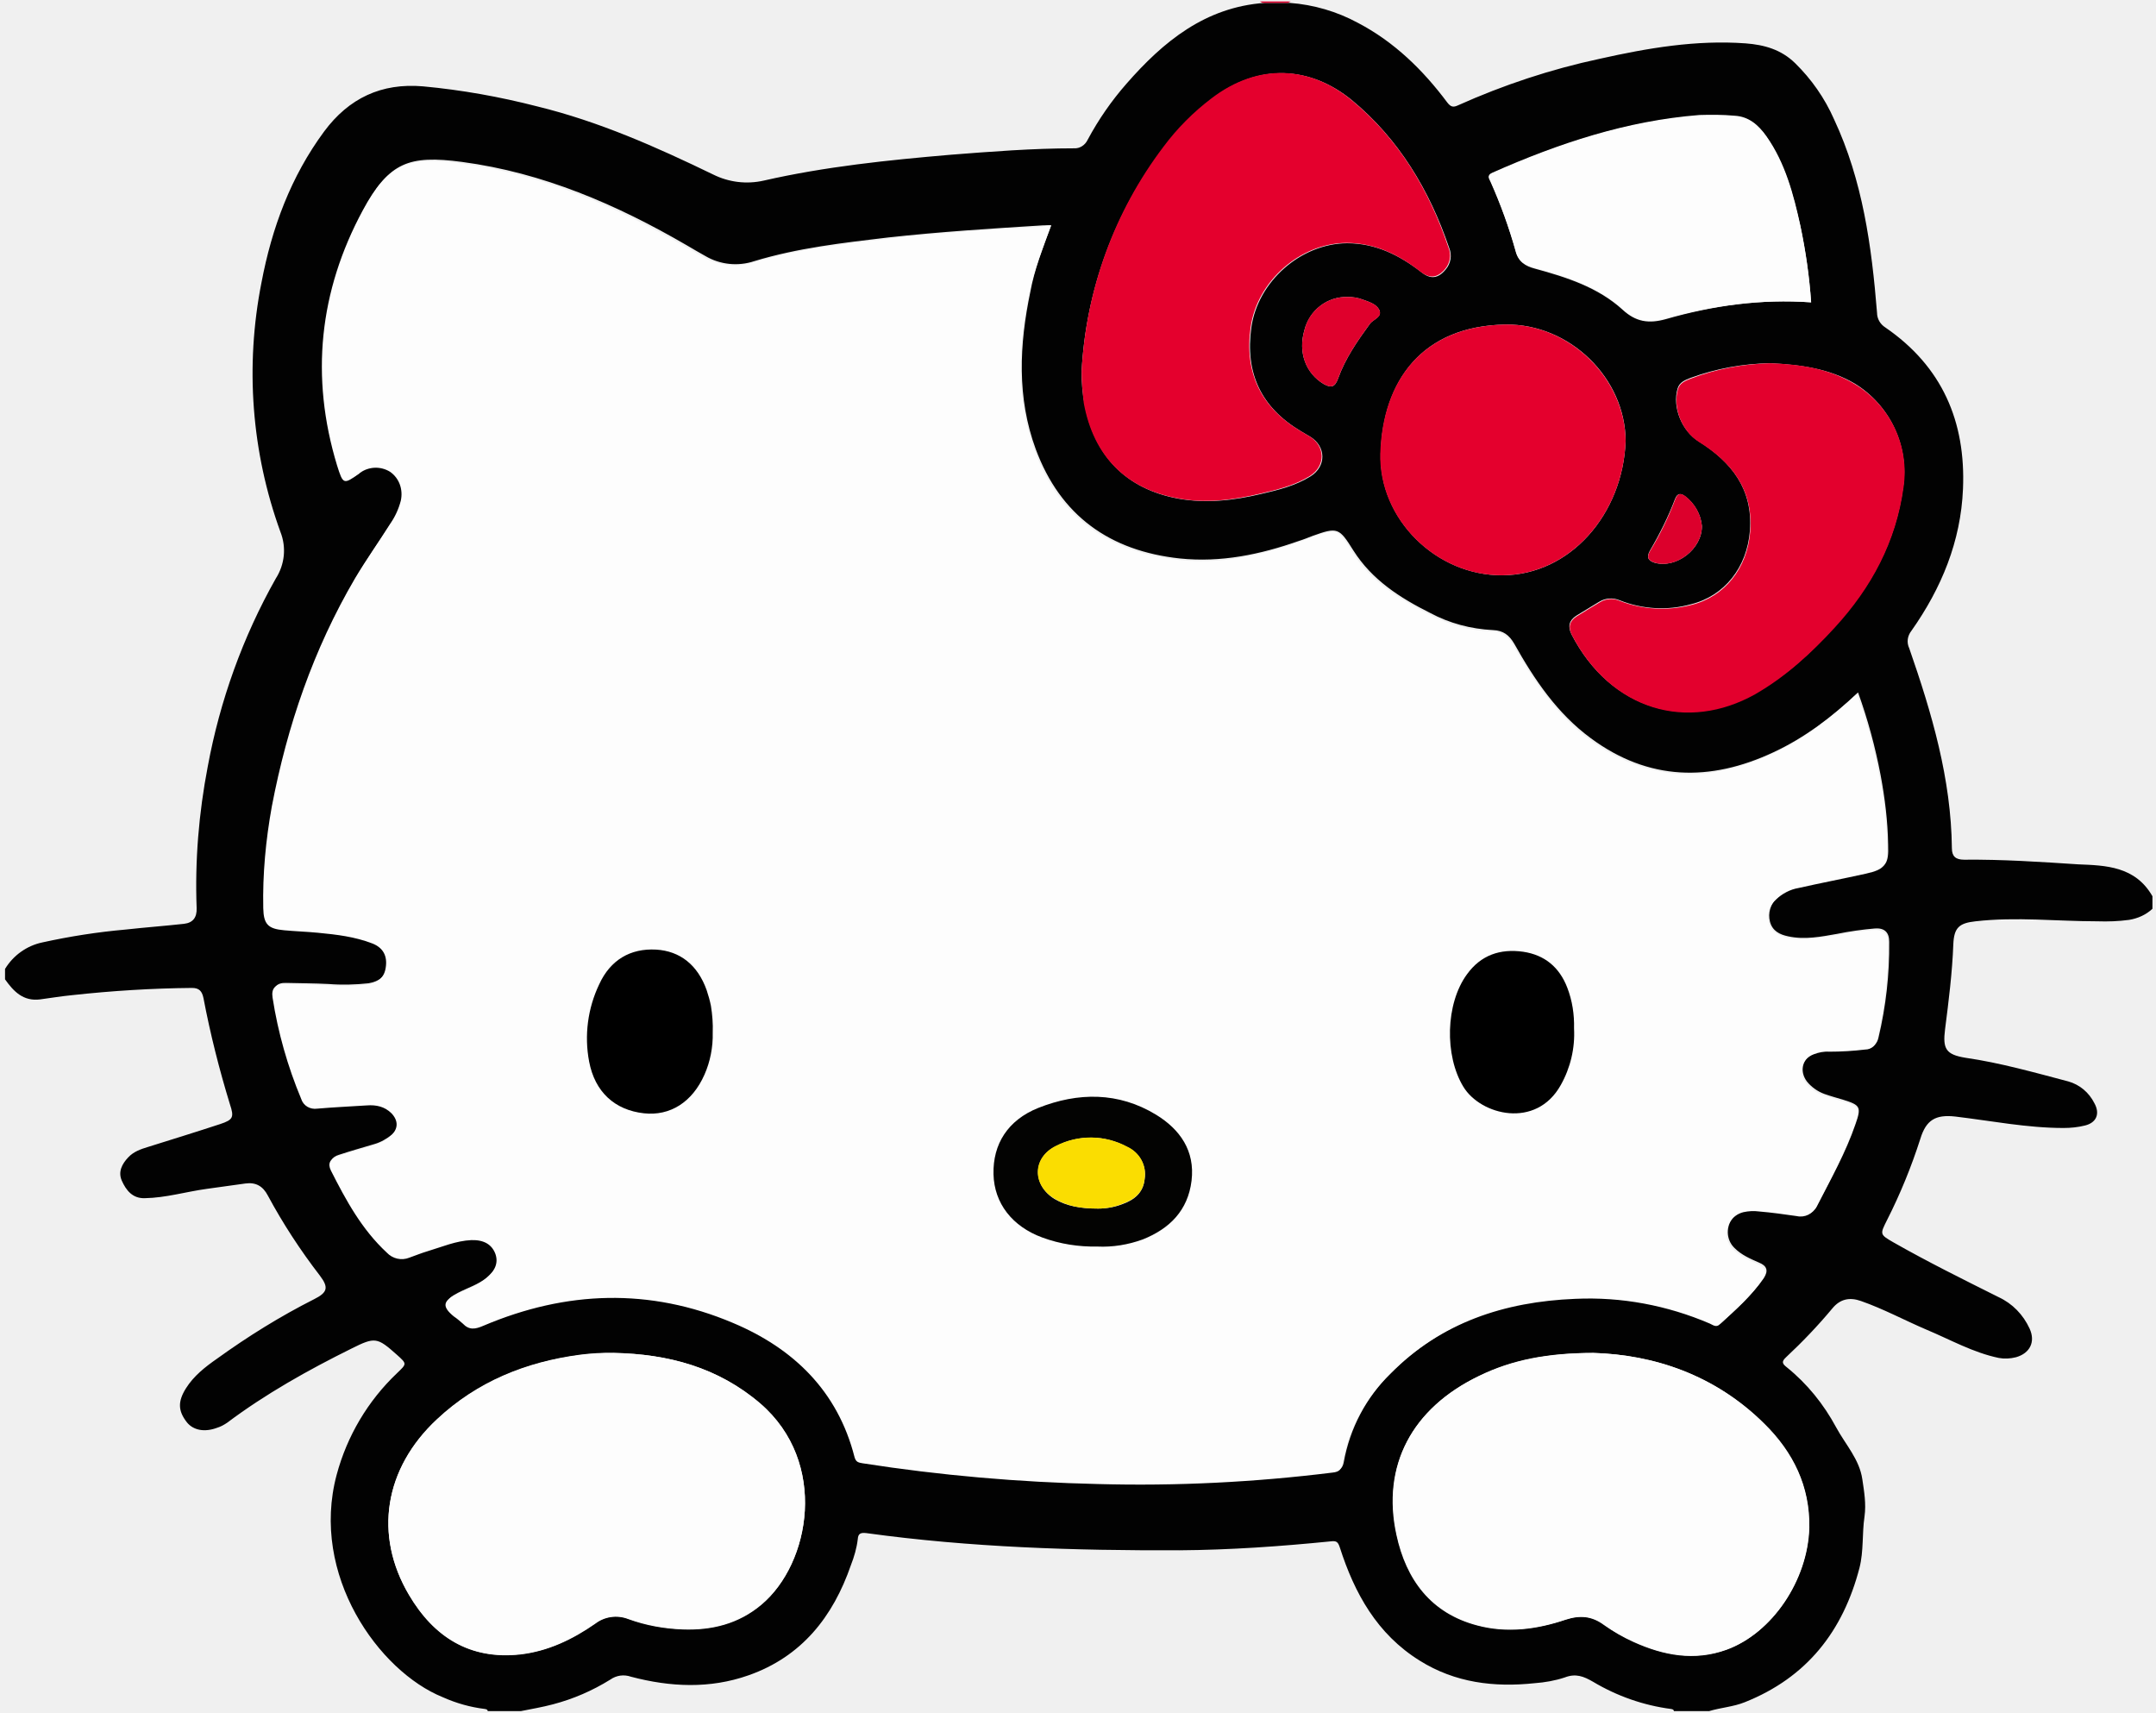
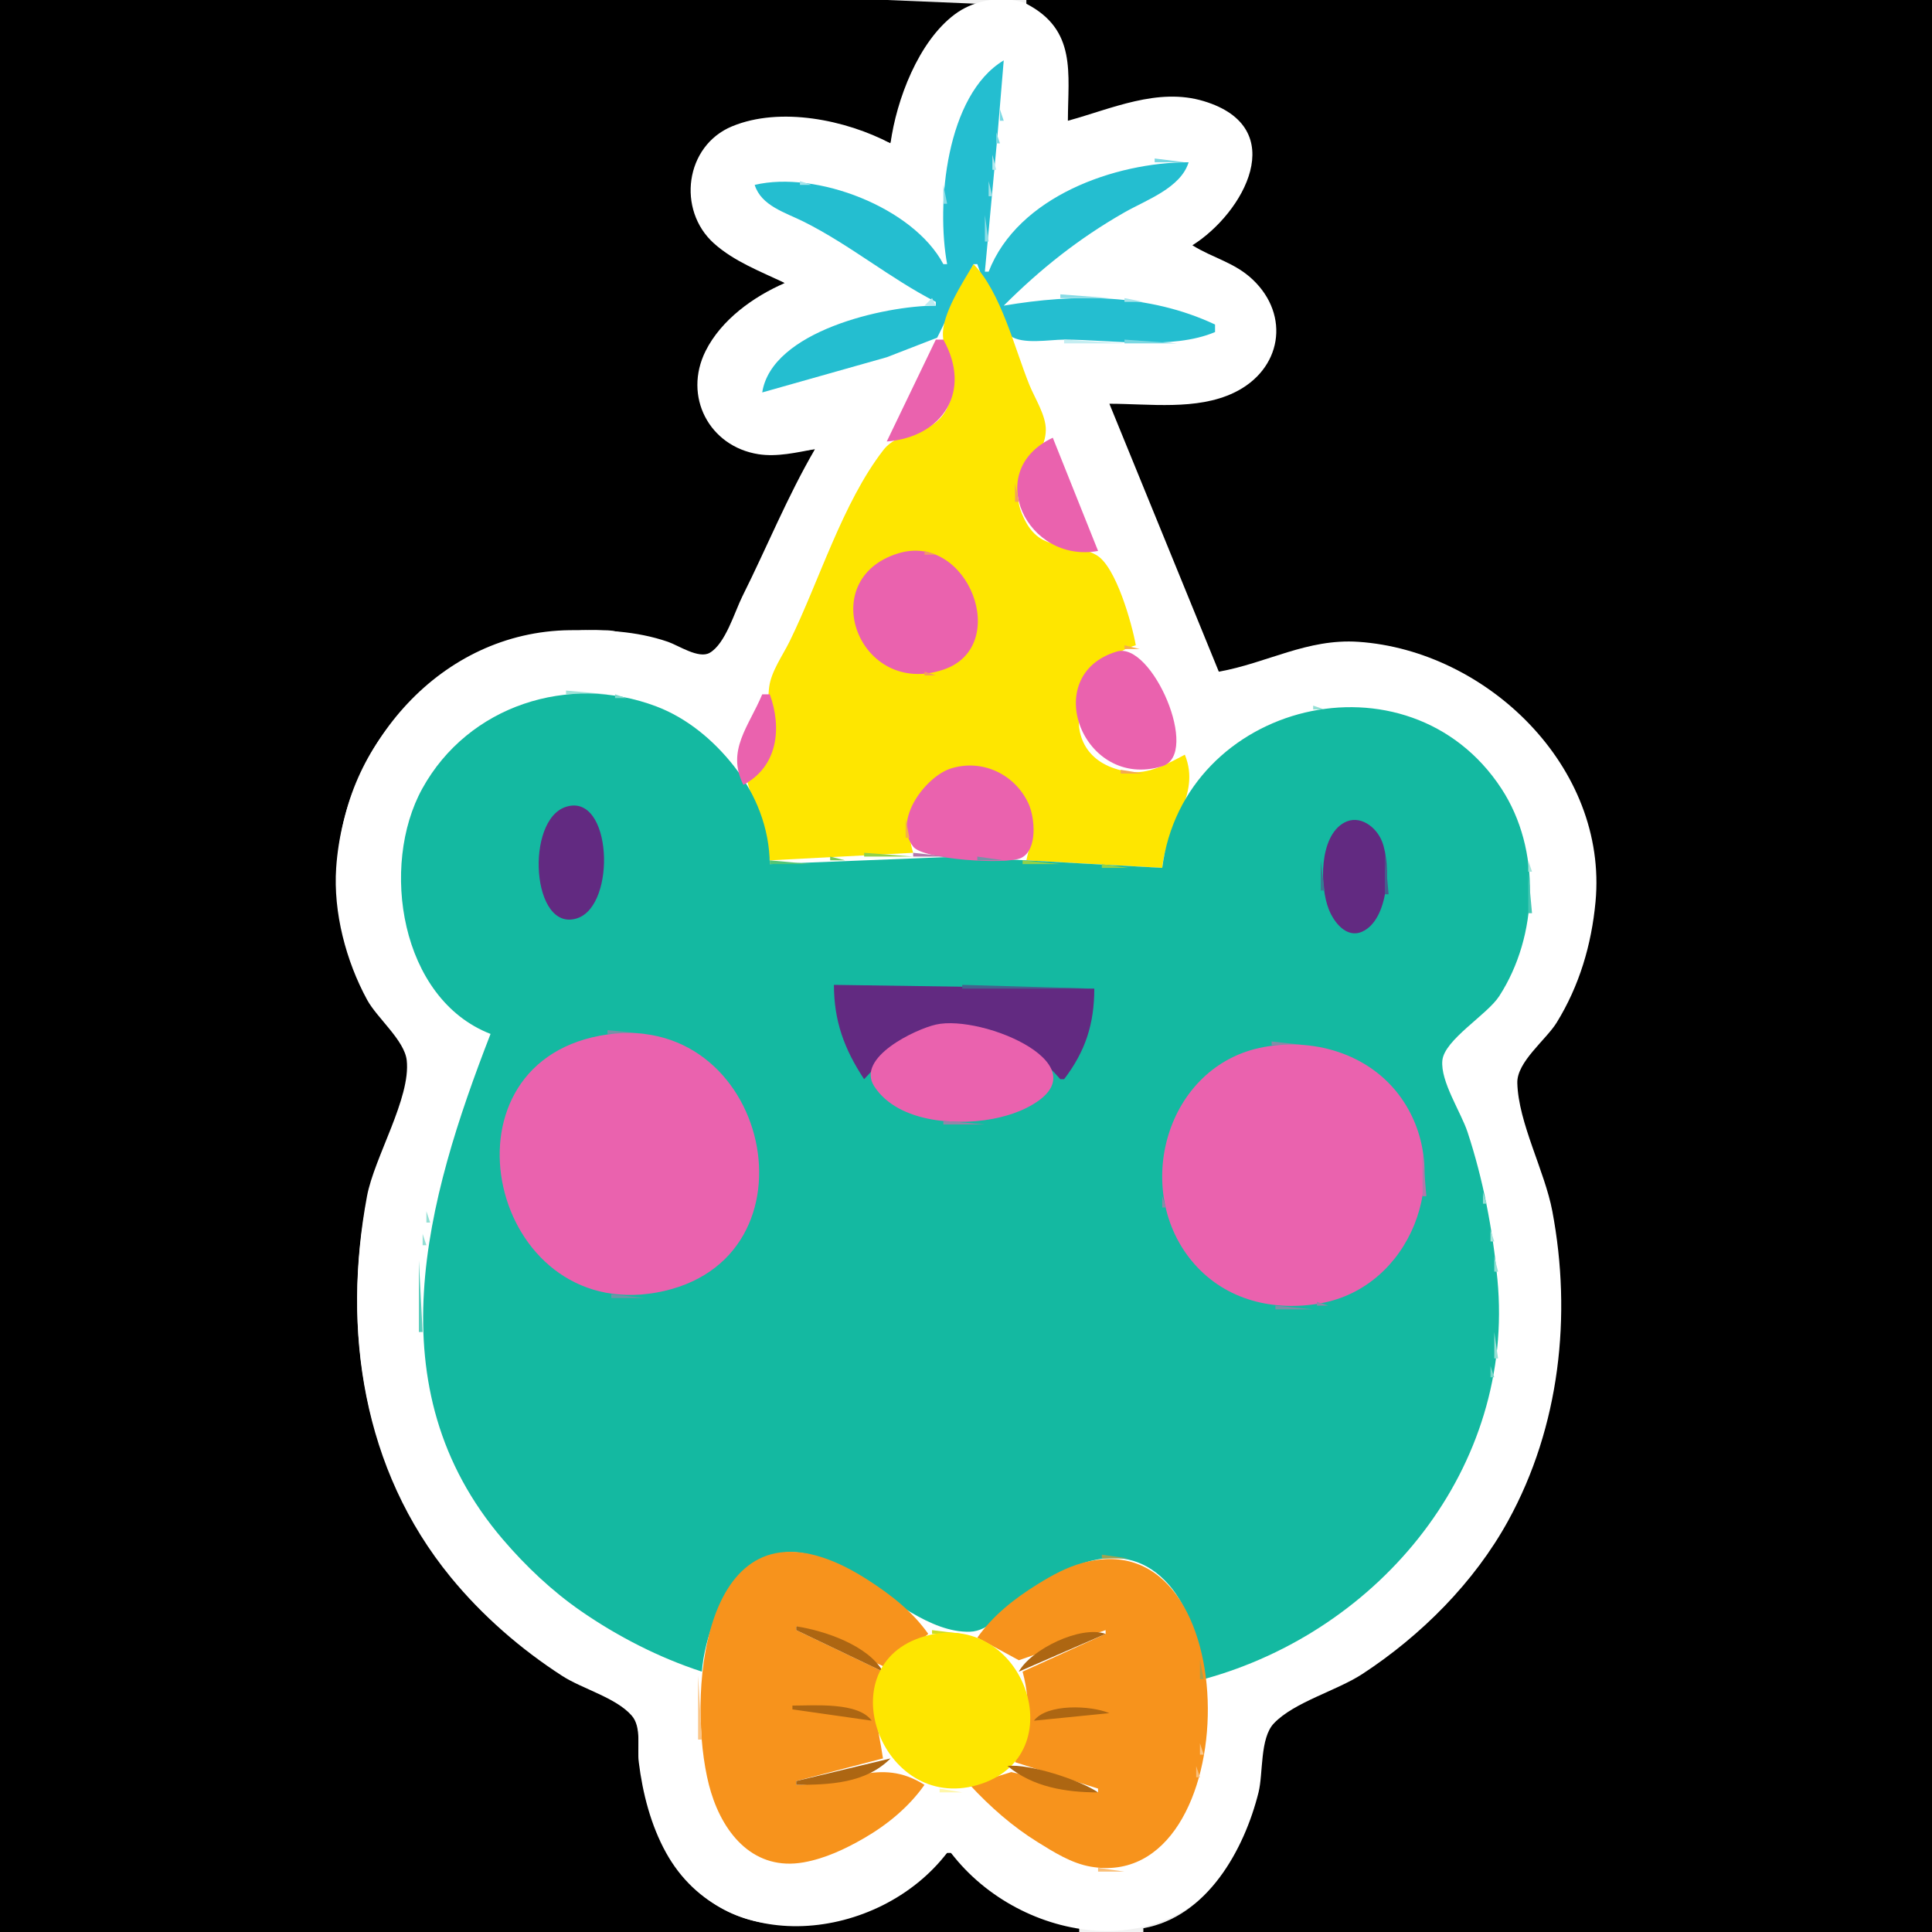
- <svg xmlns="http://www.w3.org/2000/svg" version="1.1" id="レイヤー_1" x="0px" y="0px" viewBox="0 0 602 478" style="enable-background:new 0 0 602 478;" xml:space="preserve">
-   <style type="text/css">
- 	.st0{fill:#020202;}
- 	.st1{fill:#DC002C;}
- 	.st2{fill:#FDFDFD;}
- 	.st3{fill:#E4002D;}
- 	.st4{fill:#E3002D;}
- 	.st5{fill:#DF002C;}
- 	.st6{fill:#030302;}
- 	.st7{fill:#FADD01;}
- </style>
-   <g id="グループ_7142" transform="translate(-0.094 -0.094)">
-     <path id="パス_3722" class="st0" d="M601.1,250.3v3.5c-1.8,1.7-4.1,2.7-6.5,3.1c-3,0.4-5.9,0.5-8.9,0.4c-11.3,0-22.6-1.3-34,0   c-4.6,0.5-6,1.8-6.2,6.4c-0.3,8-1.3,15.9-2.3,23.7c-0.7,5.5,0.2,7.1,5.7,8c9.7,1.4,19.2,4.1,28.7,6.6c3.2,0.9,5.8,3.1,7.3,6.1   c1.6,2.9,0.6,5.4-2.6,6.2c-2,0.5-4,0.7-6,0.7c-10.2,0-20.2-2-30.3-3.2c-5.5-0.6-8.1,1-9.7,6.2c-2.5,7.8-5.6,15.4-9.3,22.7   c-2,4-2.1,4,1.9,6.3c9.5,5.4,19.4,10.3,29.2,15.2c3.9,1.8,6.9,4.9,8.7,8.8c1.7,3.7,0.1,6.9-3.8,8c-1.6,0.4-3.2,0.5-4.8,0.2   c-7.2-1.5-13.5-5.1-20.2-7.9c-6.1-2.6-12-5.8-18.3-8c-3.1-1.1-5.8-0.6-8,2.1c-4,4.8-8.3,9.3-12.9,13.6c-1.3,1.2-1.1,1.8,0.2,2.8   c5.7,4.6,10.3,10.3,13.8,16.8c2.6,4.8,6.5,8.9,7.3,14.5c0.5,3.4,1.1,6.8,0.6,10.4c-0.7,4.7-0.2,9.6-1.4,14.3   c-4.6,17.7-14.7,30.6-32,37.5c-3.2,1.3-6.7,1.5-10,2.5h-9.8c-0.1-0.5-0.4-0.5-0.8-0.6c-7.7-1-15.1-3.6-21.8-7.6   c-2.6-1.5-4.8-2.4-7.9-1.2c-2.7,0.9-5.6,1.4-8.4,1.6c-11.3,1.2-22.2-0.1-32.1-6.3c-11.9-7.4-18.2-18.8-22.3-31.6   c-0.5-1.5-0.9-1.9-2.5-1.7c-14,1.4-28.1,2.4-42.3,2.5c-29.2,0.1-58.4-0.8-87.4-4.8c-1.7-0.2-2.3,0.2-2.4,1.7   c-0.3,2.5-1,4.9-1.9,7.2c-5,14.5-13.8,25.6-28.6,30.8c-10.8,3.8-21.8,3.3-32.8,0.4c-2-0.7-4.1-0.4-5.8,0.8c-5,3.1-10.3,5.4-16,6.9   c-3,0.8-6,1.3-9,1.9h-9.2c-0.1-0.5-0.4-0.5-0.8-0.6c-4.1-0.5-8-1.6-11.8-3.3c-17.8-7.2-37.1-34.1-29.6-62.1   c2.9-10.8,8.7-20.6,16.8-28.3c2.8-2.7,2.9-2.6,0-5.2c-5.5-4.9-6.1-5-12.7-1.7c-12.1,6-23.9,12.6-34.7,20.7   c-0.9,0.6-1.8,1.1-2.8,1.4c-3.5,1.3-6.6,0.7-8.4-1.5c-2.5-3.2-2.6-5.8-0.3-9.5c2.2-3.5,5.4-6,8.7-8.3c8.6-6.2,17.6-11.8,27.1-16.6   c3.8-1.9,4.1-3.3,1.6-6.6c-5.4-7-10.3-14.5-14.5-22.3c-1.4-2.7-3.4-3.8-6.3-3.4c-3.6,0.5-7.2,1-10.8,1.5   c-5.8,0.8-11.4,2.5-17.3,2.6c-3.4,0.1-5.2-2.2-6.4-4.9c-1.1-2.5,0.1-4.7,1.8-6.5c1.5-1.6,3.5-2.3,5.5-2.9   c6.7-2.1,13.5-4.2,20.2-6.4c3.6-1.2,3.9-1.9,2.7-5.5c-3-9.8-5.5-19.7-7.4-29.7c-0.4-1.9-1.2-2.8-3.2-2.8c-11.1,0.1-22.3,0.8-33.3,2   c-3.1,0.3-6.1,0.8-9.1,1.2c-4.7,0.6-7.4-2.2-9.8-5.6v-2.9c2.3-3.8,6.1-6.5,10.4-7.4c7.7-1.7,15.4-2.9,23.3-3.6   c5.4-0.6,10.9-1,16.3-1.6c2.5-0.3,3.6-1.8,3.5-4.4c-0.5-13.2,0.6-26.5,3.1-39.5c3.4-18.4,9.8-36.2,19-52.5c2.5-3.9,3-8.7,1.3-13   c-8.1-22.3-9.9-46.3-5.3-69.6c2.9-15.3,8.2-29.6,17.5-42.2c6.9-9.3,16-13.6,27.6-12.6c10.8,1,21.4,2.9,31.9,5.6   c17.2,4.2,33.2,11.3,49.1,19c4.4,2.2,9.4,2.8,14.2,1.7c17.1-3.9,34.6-5.7,52.1-7.2c11.5-0.9,23-1.8,34.5-1.8   c1.6,0.1,3.1-0.9,3.8-2.4c3-5.6,6.6-10.8,10.8-15.6c10.3-11.8,22-21.4,38.6-22.6c2.3,0,4.6,0,7,0c6.7,0.5,13.2,2.4,19.1,5.6   c10.1,5.3,18.1,13.1,24.9,22.2c1,1.3,1.7,1.4,3,0.8c12.7-5.7,26-10.1,39.6-13c13.4-3,26.9-5.3,40.7-4.3c5.2,0.4,9.9,1.7,13.8,5.5   c4.6,4.5,8.3,9.8,10.9,15.7c8,17.1,10.5,35.4,12,54c0,1.7,0.9,3.2,2.3,4.1c15.9,10.9,22.5,26.3,21.7,45.1   c-0.6,14.6-6,27.7-14.4,39.6c-1.1,1.4-1.4,3.2-0.6,4.9c6.3,18.1,11.7,36.4,11.9,55.8c0,2.3,1.1,3.2,3.4,3.2   c10.7-0.1,21.3,0.6,31.9,1.3C588,241.7,596.3,241.9,601.1,250.3z M293.6,63c-0.9,0-1.5,0-2.2,0c-14.5,0.9-28.9,1.8-43.4,3.4   c-12.6,1.5-25.1,2.9-37.3,6.6c-4.5,1.5-9.5,1-13.6-1.4c-1.8-1-3.5-2-5.2-3c-19.6-11.4-40.2-20.3-62.8-23.3   c-14.9-2-20.4,0.2-27.3,13.1c-12.2,22.6-14.8,46.5-7.2,71.2c1.6,5.4,1.8,5.4,6.2,2.3c0.1-0.1,0.1-0.1,0.2-0.2   c2.5-1.8,5.8-1.9,8.4-0.3c2.6,1.9,3.7,5.1,3,8.1c-0.6,2.3-1.6,4.5-3,6.5c-3.3,5.1-6.8,10-9.8,15.2c-11.6,19.8-18.9,41.1-23.2,63.6   c-1.8,9.3-2.6,18.9-2.4,28.4c0.1,4.5,1.3,5.8,5.8,6.2c3.2,0.3,6.3,0.4,9.5,0.7c5.1,0.5,10.3,1.1,15.2,3c3,1.2,4.1,3.5,3.7,6.7   c-0.4,2.8-2.2,4.3-5.2,4.8c-3.7,0.4-7.5,0.5-11.2,0.2c-3.9-0.2-7.9-0.2-11.8-0.3c-2.6-0.1-3.8,1.2-3.4,3.7c1.5,9.7,4.2,19.3,8,28.3   c0.7,1.9,2.6,3,4.5,2.7c4.6-0.3,9.2-0.6,13.8-0.9c2.6-0.1,5,0.3,6.9,2.2c2,2,1.9,4.4-0.2,6.3c-1.5,1.2-3.2,2.2-5,2.7   c-3.3,1-6.6,1.9-9.9,3c-2,0.6-2.8,2-1.8,4c4.1,8.4,8.6,16.5,15.6,22.9c1.6,1.7,4.1,2.3,6.3,1.4c1.7-0.6,3.4-1.3,5.1-1.8   c4-1.3,7.9-3,12.2-3.1c3.5-0.1,5.7,1.2,6.7,3.8c0.9,2.5,0,4.7-2.7,7c-2.4,2-5.4,2.9-8.1,4.3c-3.9,2-4.1,3.5-0.8,6.2   c0.9,0.6,1.7,1.3,2.5,2c1.8,1.9,3.4,1.6,5.8,0.6c23-9.8,46.4-10.6,69.6-0.8c17,7.2,29.3,19,34,37.5c0.4,1.4,1,1.5,2.2,1.7   c21.7,3.4,43.7,5.3,65.7,5.8c21.9,0.6,43.8-0.5,65.6-3.2c1.8-0.2,2.4-1,2.7-2.5c1.7-9.5,6.3-18.2,13.3-25   c14.2-14.3,32-20.2,51.7-21c12.9-0.5,25.7,1.8,37.6,6.9c0.9,0.4,1.8,1.1,2.8,0.2c4.2-3.9,8.6-7.7,11.9-12.5c1.3-2,0.9-3.4-1.3-4.3   c-2.5-1.1-4.9-2.1-6.9-4.1c-2.4-2.3-2.5-6.2-0.2-8.7c0.8-0.9,1.9-1.5,3-1.7c1.4-0.3,2.9-0.4,4.3-0.2c3.5,0.3,7.1,0.8,10.6,1.3   c2.2,0.5,4.6-0.6,5.5-2.7c3.8-7.4,7.9-14.7,10.6-22.6c1.7-4.8,1.3-5.3-3.5-6.8c-1.7-0.5-3.5-1-5.2-1.6c-1.9-0.7-3.6-1.9-4.9-3.5   c-2.2-3-1.2-6.6,2.3-8c1.4-0.5,2.8-0.7,4.2-0.7c3.4,0.1,6.7-0.1,10.1-0.6c1.7,0,3.1-1.3,3.4-2.9c2.1-8.8,3.1-17.8,3-26.8   c0-2.6-1.3-3.9-4-3.7c-3.5,0.3-7.1,0.8-10.5,1.5c-4.5,0.8-9.1,1.7-13.7,0.7c-2.4-0.5-4.4-1.5-5.1-4.1c-0.6-2.4,0.1-4.9,2-6.6   c1.7-1.7,3.9-2.8,6.3-3.2c6.3-1.4,12.6-2.6,18.8-4c5.3-1.2,6.1-2.2,5.9-7.7c-0.1-6.5-0.9-13-2.1-19.4c-1.5-7.9-3.6-15.6-6.3-23.1   c-7.2,6.8-14.8,12.6-23.6,16.7c-17.7,8.3-34.9,8-51-3.9c-9.4-6.9-15.8-16.4-21.4-26.4c-1.4-2.4-3.1-3.7-5.9-3.8   c-6.2-0.3-12.2-1.9-17.6-4.8c-8.4-4.2-16.2-9.2-21.4-17.4c-4-6.4-4.4-6.6-11.4-4.1c-1.3,0.5-2.5,1-3.8,1.4   c-10.8,3.8-21.8,6.1-33.3,4.9c-19.5-2.1-33.3-11.9-40.2-30.5c-5.3-14.4-4.6-29.2-1.5-44C288.9,75.4,291.3,69.3,293.6,63z    M171.5,377.8c-3.2,0-6.3,0.2-9.5,0.6c-15.1,2-28.6,7.5-39.9,18c-14.7,13.7-17.7,32.3-7.8,49c6.9,11.7,16.9,18.1,31,16.6   c7.8-0.9,14.7-4.2,21-8.6c2.6-2,6.1-2.5,9.2-1.3c4.9,1.8,10,2.7,15.2,2.9c8.1,0.3,15.6-1.5,22-6.9c13.7-11.5,18.7-39.7-0.3-56.1   C200.6,381.8,186.6,378.1,171.5,377.8z M445,377.8c-12.8,0.1-22.7,2-32,6.5c-18.7,9-27.2,25-23,44.3c2.7,12.5,9.6,21.9,22.6,25.3   c8.3,2.2,16.6,1.1,24.6-1.6c4-1.3,7.3-1.1,10.8,1.5c2.6,1.8,5.3,3.4,8.2,4.7c8.4,3.8,17,5.4,25.9,2.2c12.7-4.6,22.7-19.4,23.1-34   c0.3-11.6-4.5-21.1-12.5-29C478.9,383.8,461.7,378.3,445,377.8z M302.1,103.8c0,3,0.2,6,0.8,8.9c2.7,14.7,11.6,23.9,26.2,26.6   c7.8,1.4,15.5,0.5,23.1-1.3c4.8-1.1,9.6-2.3,13.8-4.9c4.5-2.8,4.4-8.4-0.1-11.1c-0.9-0.5-1.8-1.1-2.7-1.6   c-11-6.6-15.5-16.2-13.7-28.9c1.8-12.8,13.8-23.4,26.7-23.5c8,0,14.6,3.3,20.8,8.1c2.5,2,4.6,1.8,6.7-0.7c1.5-1.7,1.9-4.1,1-6.2   c-5.5-16.1-14.1-30.4-27.2-41.2c-11.3-9.2-25.7-10.6-39-0.3c-5,3.8-9.5,8.4-13.3,13.4C311.3,59.2,303.3,81.1,302.1,103.8z    M494.4,101.5c-7.6,0.1-15.2,1.5-22.3,4.1c-1.5,0.6-3.1,1.2-3.6,3c-1.5,5.2,1.2,11.8,5.9,14.7c9.2,5.8,15.2,13.4,14.3,25   c-0.8,10.2-7.1,18.2-16.5,20.5c-6.5,1.8-13.5,1.4-19.8-1.1c-1.9-0.8-4-0.7-5.8,0.4c-2.1,1.3-4.3,2.6-6.4,3.9c-2,1.3-2.4,3-1.3,5.2   c10.9,21.1,32.3,27.1,51.2,16.5c8.6-4.8,15.7-11.4,22.2-18.6c10.2-11.1,17.2-23.9,19.2-39.1c1.7-11.4-3.7-22.8-13.5-28.8   C510.9,103,502.8,101.9,494.4,101.5z M454,123.3c0-17.6-15.6-32.9-33.6-32.6c-23.2,0.4-34.2,15.7-34.8,36   c-0.5,18.3,15.5,34.1,34,34C438.5,160.6,453.2,143.7,454,123.3z M505.8,84.5c-0.5-7.1-1.5-14.2-3-21.2c-2-8.8-4.3-17.5-9.5-25   c-2.2-3.1-4.9-5.5-8.9-5.7c-3.3-0.3-6.5-0.3-9.8-0.2c-20.3,1.5-39.3,7.9-57.8,16.1c-1.6,0.7-0.9,1.5-0.5,2.4   c2.8,6.3,5.2,12.8,7,19.4c0.8,2.9,2.7,4.1,5.4,4.8c8.8,2.4,17.6,5.2,24.5,11.5c3.7,3.4,7.3,3.9,12,2.6   C478.4,85.4,491.8,83.5,505.8,84.5L505.8,84.5z M376.5,83c-5.8-0.2-10.8,3.7-12.2,9.3c-1.8,6.2,0.4,12,5.4,15c2,1.1,3.1,1,4-1.5   c2-5.6,5.4-10.5,8.9-15.3c0.9-1.3,3.7-1.9,2.5-4.1c-0.9-1.5-2.9-2.1-4.6-2.7C379.2,83.2,377.8,83,376.5,83L376.5,83z M475.3,146.9   c-0.3-3.2-2-6.2-4.6-8.2c-1.2-0.9-2.2-1.1-2.9,0.7c-1.9,5-4.3,9.8-7,14.4c-1,1.8-0.6,2.8,1.3,3.4   C468.1,158.9,475.4,153.4,475.3,146.9z" />
-     <path id="パス_3723" class="st1" d="M360.5,0.5c-0.3,0.1-0.6,0.3-0.8,0.4l-7,0c-0.3-0.1-0.5-0.2-0.8-0.4H360.5z" />
-     <path id="パス_3724" class="st2" d="M293.6,63c-2.3,6.3-4.8,12.4-6.1,18.9c-3.1,14.8-3.8,29.6,1.5,44   c6.8,18.6,20.7,28.4,40.2,30.5c11.5,1.3,22.5-1.1,33.3-4.9c1.3-0.4,2.5-1,3.8-1.4c7.1-2.6,7.4-2.4,11.4,4.1   c5.1,8.2,13,13.1,21.4,17.4c5.4,2.9,11.4,4.6,17.6,4.8c2.8,0.1,4.5,1.4,5.9,3.8c5.7,10,12.1,19.5,21.4,26.4   c16.1,11.9,33.3,12.2,51,3.9c8.8-4.1,16.3-9.9,23.6-16.7c2.7,7.5,4.8,15.3,6.3,23.1c1.3,6.4,2,12.9,2.1,19.4   c0.1,5.4-0.6,6.5-5.9,7.7c-6.3,1.4-12.6,2.6-18.8,4c-2.4,0.4-4.6,1.6-6.3,3.2c-1.9,1.6-2.6,4.2-2,6.6c0.7,2.5,2.8,3.5,5.1,4.1   c4.6,1,9.2,0,13.7-0.7c3.5-0.7,7-1.2,10.5-1.5c2.6-0.1,4,1.1,4,3.7c0,9-1,18-3,26.8c-0.3,1.7-1.7,2.9-3.4,2.9   c-3.3,0.4-6.7,0.6-10.1,0.6c-1.4-0.1-2.9,0.2-4.2,0.7c-3.5,1.3-4.5,4.9-2.3,8c1.2,1.6,2.9,2.8,4.9,3.5c1.7,0.6,3.5,1.1,5.2,1.6   c4.8,1.4,5.2,2,3.5,6.8c-2.8,7.9-6.8,15.2-10.6,22.6c-1,2.1-3.3,3.2-5.5,2.7c-3.5-0.5-7-1-10.6-1.3c-1.4-0.2-2.9-0.1-4.3,0.2   c-3.3,0.8-5.3,4.1-4.6,7.4c0.3,1.2,0.9,2.2,1.7,3c1.9,1.9,4.4,3,6.9,4.1c2.1,0.9,2.6,2.3,1.3,4.3c-3.3,4.8-7.6,8.6-11.9,12.5   c-1,1-1.9,0.2-2.8-0.2c-11.9-5.1-24.7-7.5-37.6-6.9c-19.7,0.8-37.5,6.6-51.7,21c-6.9,6.7-11.6,15.5-13.3,25   c-0.3,1.6-0.8,2.3-2.7,2.5c-21.7,2.7-43.7,3.8-65.6,3.2c-22-0.5-43.9-2.4-65.7-5.8c-1.1-0.2-1.8-0.3-2.2-1.7   c-4.7-18.5-17.1-30.4-34-37.5c-23.2-9.8-46.5-9-69.6,0.8c-2.3,1-4,1.3-5.8-0.6c-0.8-0.7-1.6-1.4-2.5-2c-3.3-2.7-3.1-4.3,0.8-6.2   c2.7-1.4,5.7-2.3,8.1-4.3c2.7-2.2,3.6-4.5,2.7-7c-1-2.6-3.2-3.9-6.7-3.8c-4.3,0.2-8.2,1.9-12.2,3.1c-1.7,0.5-3.4,1.2-5.1,1.8   c-2.2,0.9-4.7,0.3-6.3-1.4c-7-6.5-11.4-14.6-15.6-22.9c-1-2-0.2-3.3,1.8-4c3.3-1,6.6-2,9.9-3c1.9-0.5,3.6-1.4,5-2.7   c2.1-1.9,2.2-4.2,0.2-6.3c-1.9-1.9-4.3-2.4-6.9-2.2c-4.6,0.3-9.2,0.5-13.8,0.9c-2,0.3-3.9-0.8-4.5-2.7c-3.8-9.1-6.5-18.6-8-28.3   c-0.4-2.6,0.8-3.8,3.4-3.7c3.9,0.1,7.9,0.1,11.8,0.3c3.7,0.3,7.5,0.2,11.2-0.2c3.1-0.5,4.8-2,5.2-4.8c0.5-3.2-0.7-5.5-3.7-6.7   c-4.9-1.9-10-2.5-15.2-3c-3.1-0.3-6.3-0.4-9.5-0.7c-4.5-0.4-5.7-1.7-5.8-6.2c-0.2-9.5,0.7-19,2.4-28.4   c4.3-22.5,11.6-43.8,23.2-63.6c3.1-5.2,6.6-10.1,9.8-15.2c1.4-2,2.4-4.2,3-6.5c0.7-3.1-0.4-6.3-3-8.1c-2.6-1.6-5.9-1.5-8.4,0.3   c-0.1,0.1-0.1,0.1-0.2,0.2c-4.4,3.1-4.5,3.1-6.2-2.3c-7.5-24.7-5-48.6,7.2-71.2c6.9-12.8,12.4-15.1,27.3-13.1   c22.6,3,43.2,11.9,62.8,23.3c1.7,1,3.5,2,5.2,3c4.2,2.3,9.1,2.8,13.6,1.4c12.2-3.7,24.8-5.1,37.3-6.6c14.4-1.7,28.9-2.6,43.4-3.4   C292.1,63,292.8,63,293.6,63z M306.5,348.1c4.3,0.2,8.6-0.5,12.7-1.9c7.5-3,12.6-8.1,13.6-16.4c1-8.3-3.2-14.3-9.9-18.4   c-10.5-6.4-21.7-6.3-32.9-1.9c-8.5,3.4-12.7,10.1-12.5,18.5c0.2,8,5.3,14.6,13.7,17.7C296.1,347.3,301.3,348.1,306.5,348.1   L306.5,348.1z" />
-     <path id="パス_3725" class="st2" d="M171.5,377.8c15.1,0.3,29.1,4,40.9,14.1c19,16.4,14,44.6,0.3,56.1c-6.4,5.3-13.9,7.2-22,6.9   c-5.2-0.2-10.3-1.2-15.2-2.9c-3.1-1.2-6.6-0.7-9.2,1.3c-6.4,4.4-13.3,7.8-21,8.6c-14,1.6-24.1-4.9-31-16.6   c-9.9-16.7-6.9-35.3,7.8-49c11.2-10.5,24.8-16,39.9-18C165.1,377.9,168.3,377.7,171.5,377.8z" />
-     <path id="パス_3726" class="st2" d="M445,377.8c16.7,0.5,33.9,6,47.8,19.8c8,7.9,12.7,17.4,12.5,29c-0.4,14.6-10.3,29.4-23.1,34   c-8.9,3.2-17.6,1.6-25.9-2.2c-2.9-1.3-5.7-2.8-8.2-4.7c-3.4-2.5-6.8-2.8-10.8-1.5c-8,2.7-16.3,3.8-24.6,1.6   c-13-3.4-19.9-12.8-22.6-25.3c-4.2-19.3,4.3-35.3,23-44.3C422.3,379.7,432.2,377.8,445,377.8z" />
-     <path id="パス_3727" class="st3" d="M302.1,103.8c1.2-22.8,9.1-44.6,22.9-62.8c3.8-5.1,8.3-9.6,13.3-13.4   c13.3-10.2,27.7-8.9,39,0.3c13.2,10.8,21.8,25.1,27.2,41.2c0.9,2.1,0.5,4.5-1,6.2c-2.1,2.4-4.2,2.6-6.7,0.7   c-6.1-4.8-12.8-8.1-20.8-8.1c-12.9,0.1-24.9,10.7-26.7,23.5c-1.8,12.7,2.8,22.3,13.7,28.9c0.9,0.5,1.8,1.1,2.7,1.6   c4.5,2.7,4.6,8.3,0.1,11.1c-4.2,2.6-9,3.8-13.8,4.9c-7.6,1.8-15.4,2.8-23.1,1.3c-14.6-2.7-23.5-11.9-26.2-26.6   C302.4,109.8,302.1,106.8,302.1,103.8z" />
-     <path id="パス_3728" class="st4" d="M494.4,101.5c8.4,0.3,16.5,1.5,23.7,5.9c9.9,6,15.2,17.3,13.5,28.8c-2.1,15.2-9,28-19.2,39.1   c-6.6,7.2-13.7,13.7-22.2,18.6c-18.9,10.6-40.2,4.6-51.2-16.5c-1.1-2.2-0.7-3.9,1.3-5.2c2.1-1.3,4.2-2.6,6.4-3.9   c1.7-1.1,3.9-1.3,5.8-0.4c6.3,2.4,13.2,2.8,19.8,1.1c9.4-2.3,15.7-10.3,16.5-20.5c0.9-11.6-5.1-19.3-14.3-25   c-4.7-2.9-7.4-9.5-5.9-14.7c0.5-1.8,2.1-2.4,3.6-3C479.2,103.1,486.8,101.7,494.4,101.5z" />
-     <path id="パス_3729" class="st3" d="M454,123.3c-0.8,20.4-15.5,37.3-34.5,37.4c-18.5,0.1-34.5-15.8-34-34   c0.6-20.2,11.6-35.5,34.8-36C438.4,90.4,453.9,105.8,454,123.3z" />
-     <path id="パス_3730" class="st2" d="M505.8,84.5c-14-1-27.4,0.9-40.6,4.5c-4.8,1.3-8.3,0.9-12-2.6c-6.9-6.3-15.6-9.1-24.5-11.5   c-2.7-0.7-4.7-1.8-5.4-4.8c-1.9-6.6-4.2-13.1-7-19.4c-0.4-0.9-1.1-1.7,0.5-2.4c18.5-8.2,37.5-14.5,57.8-16.1   c3.3-0.1,6.5-0.1,9.8,0.2c4,0.2,6.7,2.6,8.9,5.7c5.3,7.5,7.6,16.3,9.5,25C504.3,70.3,505.3,77.3,505.8,84.5z" />
-     <path id="パス_3731" class="st5" d="M376.5,83c1.4,0,2.7,0.2,4,0.7c1.7,0.6,3.8,1.2,4.6,2.7c1.3,2.2-1.5,2.8-2.5,4.1   c-3.5,4.8-6.9,9.7-8.9,15.3c-0.9,2.5-2.1,2.6-4,1.5c-5-2.9-7.2-8.8-5.4-15C365.6,86.7,370.7,82.8,376.5,83z" />
-     <path id="パス_3732" class="st1" d="M475.3,146.9c0.1,6.5-7.2,12-13.1,10.3c-2-0.6-2.4-1.6-1.3-3.4c2.8-4.6,5.1-9.4,7-14.4   c0.7-1.8,1.7-1.6,2.9-0.7C473.3,140.7,475,143.6,475.3,146.9z" />
-     <path id="パス_3733" class="st6" d="M306.5,348.1c-5.2,0.1-10.4-0.7-15.3-2.5c-8.5-3.1-13.5-9.6-13.7-17.7   c-0.2-8.4,4-15.1,12.5-18.5c11.1-4.4,22.4-4.5,32.9,1.9c6.7,4.1,10.9,10.1,9.9,18.4c-1,8.3-6.1,13.4-13.6,16.4   C315.1,347.6,310.8,348.3,306.5,348.1z M306.7,337.5c2.3,0,4.6-0.4,6.7-1.2c3.4-1.2,5.9-3.2,6.3-7c0.6-3.8-1.4-7.4-4.9-9   c-6.2-3.4-13.6-3.5-19.9-0.2c-6.5,3.2-6.6,10.8-0.4,14.7C297.9,336.8,301.7,337.5,306.7,337.5L306.7,337.5z" />
-     <path id="パス_3734" class="st7" d="M306.7,337.5c-4.9,0-8.7-0.7-12.2-2.8c-6.3-3.8-6.2-11.4,0.4-14.7c6.3-3.2,13.7-3.1,19.9,0.2   c3.5,1.6,5.5,5.2,4.9,9c-0.4,3.9-2.9,5.8-6.3,7C311.2,337.1,308.9,337.5,306.7,337.5z" />
-     <path id="パス_3735" d="M199.1,288.4c0.1,4-0.7,8.1-2.3,11.7c-3.4,7.7-9.6,11.6-16.9,10.8c-8.2-0.9-13.7-6-15.3-14.4   c-1.4-7.3-0.4-14.9,2.8-21.6c3.1-6.8,8.7-10.1,15.9-9.7c6.7,0.4,11.6,4.3,14.1,11.3c0.5,1.5,0.9,2.9,1.2,4.4   C199,283.4,199.2,285.9,199.1,288.4z" />
-     <path id="パス_3736" d="M439.6,287.2c0.3,5.5-1,11-3.7,15.8c-6.9,12.4-22.4,8.4-27.2,0.5c-5.3-8.7-5-23.2,1-31.4   c3.9-5.4,9.3-7.2,15.7-6.3c6,0.9,10.1,4.3,12.3,10C439.1,279.4,439.7,283.3,439.6,287.2z" />
-   </g>
+ <svg width="512" height="512">
+   <path style="fill:#000000; stroke:none;" d="M0 0L0 512L286 512L286 511C273.066 508.006 261.639 499.872 252 491L251 491C228.899 511.296 192.821 521.747 175.981 489C172.333 481.905 170.255 473.887 169.286 466C168.843 462.394 170.138 456.8 167.397 453.966C163.138 449.564 155.181 447.476 150 444.136C139.216 437.183 129.712 428.567 121.174 419C96.415 391.261 90.328 352.394 97.449 317C99.612 306.247 108.834 291.549 108.303 281C108.002 275.015 99.059 267.577 96.27 262C89.079 247.618 87.49 231.514 91.478 216C99.594 184.429 129.524 165.649 161 167.039C168.137 167.355 181.802 175.612 187.787 173.583C191.975 172.163 194.433 163.627 196.247 160C202.98 146.534 210.216 132.892 216 119C211.063 119.624 205.985 120.949 201 120.152C188.806 118.203 181.338 105.325 187 94C191.354 85.292 200.002 79.912 208 75C200.947 70.256 192.119 68.091 186.789 60.96C178.914 50.423 184.91 36.565 197 32.775C210.068 28.677 223.758 33.277 236 38C238.885 24.062 245.449 7.449 259 1L235 0L183 0L0 0z" />
+   <path style="fill:#ffffff; stroke:none;" d="M236 38C224.159 31.761 206.785 28.187 194 33.482C181.522 38.651 179.364 55.653 189.185 64.482C194.526 69.284 201.599 71.967 208 75C199.705 78.579 191.133 84.734 187 93C180.982 105.036 187.946 118.319 201 120.37C205.933 121.145 211.144 119.905 216 119C208.695 131.516 203.226 145.054 196.753 158C194.68 162.146 192.261 170.603 188.073 173.007C185.16 174.679 179.803 171.039 177 170.079C168.468 167.156 159.917 166.898 151 167.004C116.762 167.411 91.316 197.33 89.09 230C88.287 241.769 91.695 254.711 97.312 265C99.923 269.781 107.198 275.705 107.787 281C108.897 290.982 99.19 306.669 97.261 317C90.65 352.403 96.025 389.416 119.465 418C127.79 428.153 137.985 437.034 149 444.136C154.382 447.606 163.178 449.851 167.397 454.637C170.101 457.705 168.823 463.228 169.286 467C170.295 475.212 172.48 483.723 176.515 491C192.132 519.169 232.874 514.631 251 491L252 491C270.645 515.363 311.104 521.333 327.56 492C331.285 485.361 333.645 477.524 334.715 470C335.374 465.361 334.884 459.089 339.148 456.074C349.965 448.426 362.572 444.312 373 435.562C400.799 412.235 416.404 376.413 413.91 340C413.025 327.07 410.421 314.514 407.116 302C405.922 297.479 401.923 290.909 402.388 286.285C402.896 281.233 410.538 275.44 413.123 271C418.843 261.179 422.137 250.35 422.91 239C425.357 203.099 396.072 172.494 361 170.09C347.15 169.14 335.896 174.313 323 178L294 107C305.146 107 318.835 109.138 329 103.583C338.756 98.251 342.16 84.761 334.772 76.015C329.611 69.905 322.974 68.091 316 65C330.438 58.689 341.489 36.086 321.996 27.533C310.065 22.298 294.302 27.64 283 32C283.062 24.525 285.11 17.219 282.005 10C277.205 -1.162 262.195 -3.03 253.039 3.789C243.402 10.968 237.558 26.437 236 38z" />
+   <path style="fill:#000000; stroke:none;" d="M272 0L272 1C285.38 7.946 283.035 19.378 283 32C294.507 28.859 306.794 23.117 319 26.8C342.282 33.825 329.531 56.512 316 65C321.383 68.387 327.15 69.513 331.985 74.093C342.013 83.594 339.699 98.009 327 104.081C317.107 108.811 304.641 107 294 107L323 178C335.742 175.736 346.446 169.166 360 170.09C394.033 172.409 426.187 203.266 422.83 239C421.761 250.385 418.555 261.227 412.533 271C409.722 275.562 401.958 281.4 402.103 287C402.379 297.58 409.37 310.294 411.389 321C416.602 348.64 413.368 378.106 399.688 403C390.683 419.388 376.575 433.465 361 443.656C354.318 448.028 342.967 451.063 337.6 456.699C333.851 460.635 334.792 469.904 333.525 475C329.735 490.233 319.9 507.986 303 511L303 512L512 512L512 0L272 0z" />
+   <path style="fill:#24bed0; stroke:none;" d="M251 70L250 70C242.03 54.954 216.251 45.131 200 49C201.738 54.559 208.128 56.317 213 58.753C225.316 64.911 235.935 73.841 248 80L248 81C234.398 81.009 204.507 87.757 202 104L235 94.67L248.363 89.49L258 70L259 70C260.947 75.017 263.315 85.721 267.699 88.972C270.94 91.376 278.168 90 282 90C294.257 90 310.582 92.818 322 88L322 86C304.307 77.695 284.798 77.817 266 81C275.761 71.24 285.994 63.122 298 56.281C303.813 52.969 312.903 49.819 315 43C295.558 43 269.736 52.032 262 72L261 72L264.247 37L266 16C250.699 25.174 248.073 54.235 251 70z" />
+   <path style="fill:#7cd8e3; stroke:none;" d="M265 29L265 32L266 32L265 29z" />
+   <path style="fill:#7dd9e3; stroke:none;" d="M264 35L264 38L265 38L264 35z" />
+   <path style="fill:#b5e9ef; stroke:none;" d="M263 41L263 45L264 45L263 41z" />
+   <path style="fill:#77d7e2; stroke:none;" d="M306 42L306 43L314 43L306 42z" />
+   <path style="fill:#9be1e9; stroke:none;" d="M315.333 43.667L315.667 44.333L315.333 43.667z" />
+   <path style="fill:#a6e4ec; stroke:none;" d="M212 48L212 49L215 49L212 48z" />
+   <path style="fill:#9de2ea; stroke:none;" d="M262 48L262 52L263 52L262 48z" />
+   <path style="fill:#8adce6; stroke:none;" d="M250 49L250 54L251 54L250 49z" />
+   <path style="fill:#8ddde6; stroke:none;" d="M261 57L261 64L262 64L261 57z" />
+   <path style="fill:#95dfe8; stroke:none;" d="M250 67L251 70L250 67z" />
+   <path style="fill:#fee600; stroke:none;" d="M258 70C255.161 74.865 249.582 83.217 249.889 89C250.276 96.3 254.791 100.262 251.08 107.996C247.191 116.101 238.627 113.413 234.074 119.303C223.228 133.334 217.07 154.081 209.244 170C207.437 173.675 204.398 177.884 203.85 182C202.487 192.249 208.876 198.919 198 207L204 228L242 226C235.537 205.432 265.102 193.563 273.002 215C274.59 219.31 272.883 223.719 272 228L308 230C308.973 218.858 318.439 210.989 314 200C309.486 202.362 304.332 205.342 299 204.517C277.899 201.251 284.966 175.63 301 171C300.006 165.405 295.753 150.071 290.582 147.117C282.805 142.675 275.354 147.4 270.765 136C266.618 125.695 276.98 122.693 277.153 114C277.23 110.115 274.229 105.534 272.799 102C268.876 92.3 265.297 77.52 258 70z" />
+   <path style="fill:#8adce6; stroke:none;" d="M281 78L281 79L294 79L281 78z" />
+   <path style="fill:#bdebf1; stroke:none;" d="M245 81L248 81L247 79L245 81z" />
+   <path style="fill:#a7e5ec; stroke:none;" d="M298 79L298 80L303 80L298 79z" />
+   <path style="fill:#83dae4; stroke:none;" d="M268.667 80.333L269.333 80.667L268.667 80.333z" />
+   <path style="fill:#9ce2ea; stroke:none;" d="M305.667 80.333L306.333 80.667L305.667 80.333z" />
+   <path style="fill:#80d9e4; stroke:none;" d="M234.667 82.333L235.333 82.667L234.667 82.333z" />
+   <path style="fill:#ea62ae; stroke:none;" d="M248 90L235 117C249.847 115.818 257.68 103.71 250 90L248 90z" />
+   <path style="fill:#c5eef2; stroke:none;" d="M282 90L282 91L298 91L282 90z" />
+   <path style="fill:#7cd8e3; stroke:none;" d="M298 90L298 91L312 91L298 90z" />
+   <path style="fill:#ea62ae; stroke:none;" d="M291 146L279 116C260.229 124.833 272.268 149.475 291 146z" />
+   <path style="fill:#f4a25a; stroke:none;" d="M269 128L269 133L270 133L269 128z" />
+   <path style="fill:#ea62ae; stroke:none;" d="M238 146.654C215.759 153.52 227.631 184.963 249.996 177.467C268.222 171.358 256.58 140.917 238 146.654z" />
+   <path style="fill:#f39966; stroke:none;" d="M245 146L245 147L248 147L245 146z" />
+   <path style="fill:#f5ad4c; stroke:none;" d="M298 171L298 172L302 172L298 171z" />
+   <path style="fill:#ea62ae; stroke:none;" d="M295.999 172.657C275.208 178.828 286.992 209.518 307.995 203.057C318.259 199.9 305.266 169.907 295.999 172.657z" />
+   <path style="fill:#f49e5f; stroke:none;" d="M245 178L245 179L248 179L245 178z" />
+   <path style="fill:#a1e3d9; stroke:none;" d="M150 183L150 184L161 184L150 183z" />
+   <path style="fill:#14b9a1; stroke:none;" d="M130 274C112.992 317.838 98.829 367.725 133.3 408C139.357 415.077 146.334 421.681 154 426.975C163.784 433.731 174.69 439.314 186 443C186.394 438.171 187.635 433.497 189.453 429C190.896 425.431 192.672 421.934 195.213 419.015C215.492 395.721 236.073 432.943 257 432.427C262.278 432.297 266.073 426.874 270 423.9C281.91 414.879 297.879 406.399 309.787 420.015C312.332 422.926 314.107 426.434 315.547 430C317.484 434.795 318.591 439.859 319 445C365.882 432.203 401.574 388.815 396.83 339C395.582 325.897 393.04 312.503 388.91 300C387.17 294.729 381.697 286.575 382.238 281.039C382.775 275.535 394.095 268.95 397.301 264C407.663 248.003 408.442 225.118 397.899 209C373.248 171.315 313.695 185.903 308 230L254 227.015L204 229C203.92 219.493 200.356 210.466 194.482 203C189.134 196.201 182.135 190.329 174 187.232C150.806 178.402 124.066 186.935 111.904 209C100.669 229.382 106.012 264.707 130 274z" />
+   <path style="fill:#7dd8cb; stroke:none;" d="M163 184L163 185L166 185L163 184z" />
+   <path style="fill:#ea62ae; stroke:none;" d="M202 184C198.438 192.555 192.428 198.852 197 208C206.121 203.155 207.266 192.96 204 184L202 184z" />
+   <path style="fill:#ade7de; stroke:none;" d="M168.667 185.333L169.333 185.667L168.667 185.333z" />
+   <path style="fill:#93dfd4; stroke:none;" d="M348 187L348 188L351 188L348 187z" />
+   <path style="fill:#a8e5dc; stroke:none;" d="M363.667 187.333L364.333 187.667L363.667 187.333z" />
+   <path style="fill:#ea62ae; stroke:none;" d="M252 203.653C245.395 205.724 236.454 217.355 242.028 224.397C244.749 227.834 266.712 229.18 270.57 227.382C275.093 225.273 274.227 216.59 272.583 213.001C269.007 205.195 260.341 201.037 252 203.653z" />
+   <path style="fill:#f4a654; stroke:none;" d="M306.667 203.333L307.333 203.667L306.667 203.333z" />
+   <path style="fill:#f4a951; stroke:none;" d="M297 204L297 205L303 205L297 204z" />
+   <path style="fill:#622a81; stroke:none;" d="M150.04 213.801C139.06 217.217 140.862 247.304 152.958 243.353C163.466 239.92 162.214 210.014 150.04 213.801z" />
+   <path style="fill:#f6b146; stroke:none;" d="M240 217L240 222L241 222L240 217z" />
+   <path style="fill:#622a81; stroke:none;" d="M356.188 218.032C349.553 221.718 349.74 234.892 352.148 240.999C353.482 244.384 356.818 248.737 360.956 246.914C368.051 243.788 368.683 229.235 366.258 223.005C364.758 219.152 360.323 215.736 356.188 218.032z" />
+   <path style="fill:#74d6c7; stroke:none;" d="M107.333 220.667L107.667 221.333L107.333 220.667z" />
+   <path style="fill:#a1d440; stroke:none;" d="M308.333 225.667L308.667 226.333L308.333 225.667z" />
+   <path style="fill:#90d14b; stroke:none;" d="M229 226L229 227L242 227L229 226z" />
+   <path style="fill:#b279ab; stroke:none;" d="M242 226L242 227L251 227L242 226z" />
+   <path style="fill:#445f8d; stroke:none;" d="M367 226L367 237L368 237L367 226z" />
+   <path style="fill:#78cc5d; stroke:none;" d="M220 227L220 228L224 228L220 227z" />
+   <path style="fill:#7691a7; stroke:none;" d="M259 227L259 228L266 228L259 227z" />
+   <path style="fill:#53c576; stroke:none;" d="M204 228L204 229L215 229L204 228z" />
+   <path style="fill:#93d149; stroke:none;" d="M271 228L271 229L281 229L271 228z" />
+   <path style="fill:#367a93; stroke:none;" d="M350 228L350 236L351 236L350 228z" />
+   <path style="fill:#a6e4db; stroke:none;" d="M405 228L405 231L406 231L405 228z" />
+   <path style="fill:#90d14b; stroke:none;" d="M292 229L292 230L299 230L292 229z" />
+   <path style="fill:#44c7b4; stroke:none;" d="M405 231L405 242L406 242L405 231z" />
+   <path style="fill:#98e0d6; stroke:none;" d="M107.333 243.667L107.667 244.333L107.333 243.667z" />
+   <path style="fill:#84dace; stroke:none;" d="M404.333 246.667L404.667 247.333L404.333 246.667z" />
+   <path style="fill:#622a81; stroke:none;" d="M221 261C221.006 270.581 223.731 278.01 229 286C245.666 267.531 264.28 266.914 281 286L282 286C287.684 278.544 289.994 271.305 290 262L221 261z" />
+   <path style="fill:#43638d; stroke:none;" d="M255 261L255 262L290 262L255 261z" />
+   <path style="fill:#ea62ae; stroke:none;" d="M248 271.529C242.517 272.788 226.818 280.258 231.647 287.826C238.036 297.838 254.776 298.584 265 296.1C267.408 295.515 269.782 294.735 272 293.622C293.63 282.767 260.377 268.688 248 271.529z" />
+   <path style="fill:#7990a7; stroke:none;" d="M161 273L161 274L171 274L161 273z" />
+   <path style="fill:#8989a9; stroke:none;" d="M157.667 274.333L158.333 274.667L157.667 274.333z" />
+   <path style="fill:#ea62ae; stroke:none;" d="M159 274.468C114.659 282.779 130.019 350.465 174 342.535C219.102 334.404 203.902 266.051 159 274.468z" />
+   <path style="fill:#7a8fa7; stroke:none;" d="M174.667 274.333L175.333 274.667L174.667 274.333z" />
+   <path style="fill:#868aa8; stroke:none;" d="M337 276L337 277L346 277L337 276z" />
+   <path style="fill:#9385a9; stroke:none;" d="M333.667 277.333L334.333 277.667L333.667 277.333z" />
+   <path style="fill:#ea62ae; stroke:none;" d="M335 277.465C308.941 282.165 299.63 315.686 316.468 334.91C324.985 344.634 337.636 347.613 350 345.384C373.706 341.11 385.062 312.008 372.034 292C364.04 279.724 349.038 274.933 335 277.465z" />
+   <path style="fill:#7990a7; stroke:none;" d="M350.667 277.333L351.333 277.667L350.667 277.333z" />
+   <path style="fill:#6e94a6; stroke:none;" d="M263.667 296.333L264.333 296.667L263.667 296.333z" />
+   <path style="fill:#9186a9; stroke:none;" d="M250 297L250 298L261 298L250 297z" />
+   <path style="fill:#9286a8; stroke:none;" d="M376.333 301.667L376.667 302.333L376.333 301.667z" />
+   <path style="fill:#b179ab; stroke:none;" d="M377 305L377 317L378 317L377 305z" />
+   <path style="fill:#76d6c8; stroke:none;" d="M390.333 305.667L390.667 306.333L390.333 305.667z" />
+   <path style="fill:#6cd3c4; stroke:none;" d="M116.333 309.667L116.667 310.333L116.333 309.667z" />
+   <path style="fill:#63d1c1; stroke:none;" d="M115.333 313.667L115.667 314.333L115.333 313.667z" />
+   <path style="fill:#90ded3; stroke:none;" d="M393 316L393 319L394 319L393 316z" />
+   <path style="fill:#70d4c6; stroke:none;" d="M114.333 317.667L114.667 318.333L114.333 317.667z" />
+   <path style="fill:#6f95a7; stroke:none;" d="M200.333 317.667L200.667 318.333L200.333 317.667z" />
+   <path style="fill:#8989a8; stroke:none;" d="M308 317L308 320L309 320L308 317z" />
+   <path style="fill:#94dfd4; stroke:none;" d="M113 321L113 324L114 324L113 321z" />
+   <path style="fill:#85dbce; stroke:none;" d="M394.333 321.667L394.667 322.333L394.333 321.667z" />
+   <path style="fill:#a4e4db; stroke:none;" d="M395 326L395 329L396 329L395 326z" />
+   <path style="fill:#93dfd4; stroke:none;" d="M112 327L112 330L113 330L112 327z" />
+   <path style="fill:#90ded3; stroke:none;" d="M396 333L396 337L397 337L396 333z" />
+   <path style="fill:#5acebd; stroke:none;" d="M111 334L111 353L112 353L111 334z" />
+   <path style="fill:#6c95a7; stroke:none;" d="M162 343L162 344L171 344L162 343z" />
+   <path style="fill:#9685a9; stroke:none;" d="M349 345L349 346L352 346L349 345z" />
+   <path style="fill:#7891a7; stroke:none;" d="M338 346L338 347L348 347L338 346z" />
+   <path style="fill:#94dfd4; stroke:none;" d="M396 353L396 360L397 360L396 353z" />
+   <path style="fill:#76d6c8; stroke:none;" d="M395 362L395 365L396 365L395 362z" />
+   <path style="fill:#a7e5dc; stroke:none;" d="M113.333 366.667L113.667 367.333L113.333 366.667z" />
+   <path style="fill:#9fe2d9; stroke:none;" d="M394.333 368.667L394.667 369.333L394.333 368.667z" />
+   <path style="fill:#9ee2d8; stroke:none;" d="M114.333 370.667L114.667 371.333L114.333 370.667z" />
+   <path style="fill:#f7931c; stroke:none;" d="M245 473C233.05 465.449 224.47 472.999 211 473L211 472L234 466C232.706 457.199 230.494 451.609 234 443L211 432L211 431L235 442L246 433C241.813 427.06 236.085 422.61 230 418.698C226.253 416.289 222.244 414.14 218 412.749C184.289 401.705 182.144 454.484 188.435 475C191.929 486.394 200.069 495.846 213 493.535C218.673 492.522 224.044 489.994 229 487.124C235.198 483.535 240.871 478.857 245 473z" />
+   <path style="fill:#80a661; stroke:none;" d="M213.667 411.333L214.333 411.667L213.667 411.333z" />
+   <path style="fill:#9da251; stroke:none;" d="M292 412L292 413L299 413L292 412z" />
+   <path style="fill:#a9a04a; stroke:none;" d="M288.667 413.333L289.333 413.667L288.667 413.333z" />
+   <path style="fill:#f7931c; stroke:none;" d="M259 434L270 439.979L293 432L293 433L271 443C273.495 452.429 272.208 457.979 269 467L291 474L291 475L268 469.615L257 473C262.357 478.794 268.28 484.019 275 488.186C279.315 490.862 283.919 493.78 289 494.671C330.341 501.92 331.231 402.18 287 414.159C282.642 415.339 278.817 417.449 275 419.814C268.86 423.619 263.18 428.07 259 434z" />
+   <path style="fill:#ad6612; stroke:none;" d="M211 431L211 432L234 443C230.098 436.073 218.545 432.13 211 431z" />
+   <path style="fill:#cfdd20; stroke:none;" d="M247 432L247 433L255 433L247 432z" />
+   <path style="fill:#6fca62; stroke:none;" d="M255.667 432.333L256.333 432.667L255.667 432.333z" />
+   <path style="fill:#ad6612; stroke:none;" d="M270 443L293 433C286.375 430.65 273.231 437.109 270 443z" />
+   <path style="fill:#fee600; stroke:none;" d="M245 433.638C219.17 441.104 233.444 480.43 259 473.061C285.223 465.5 271.323 426.029 245 433.638z" />
+   <path style="fill:#8fa559; stroke:none;" d="M317.333 435.667L317.667 436.333L317.333 435.667z" />
+   <path style="fill:#af9f46; stroke:none;" d="M318 440L318 445L319 445L318 440z" />
+   <path style="fill:#fbc688; stroke:none;" d="M185 444L185 461L186 461L185 444z" />
+   <path style="fill:#ad6612; stroke:none;" d="M210 452L210 453L231 456C227.467 450.999 215.734 452.004 210 452M274 456L294 454C289.063 451.928 277.481 451.427 274 456z" />
+   <path style="fill:#fbc688; stroke:none;" d="M318 462L318 465L319 465L318 462z" />
+   <path style="fill:#ad6612; stroke:none;" d="M211 472L211 473C219.787 473 229.43 472.635 236 466L211 472M267 468C273.785 473.621 282.453 474.994 291 475C286.221 471.716 272.662 467.333 267 468z" />
+   <path style="fill:#fabf79; stroke:none;" d="M317 468L317 471L318 471L317 468z" />
+   <path style="fill:#fcd5a6; stroke:none;" d="M187.333 471.667L187.667 472.333L187.333 471.667z" />
+   <path style="fill:#fef27a; stroke:none;" d="M245.667 473.333L246.333 473.667L245.667 473.333z" />
+   <path style="fill:#fff7aa; stroke:none;" d="M249 474L249 475L255 475L249 474z" />
+   <path style="fill:#fabf79; stroke:none;" d="M203.667 493.333L204.333 493.667L203.667 493.333z" />
+   <path style="fill:#fabe77; stroke:none;" d="M291 495L291 496L298 496L291 495z" />
</svg>
